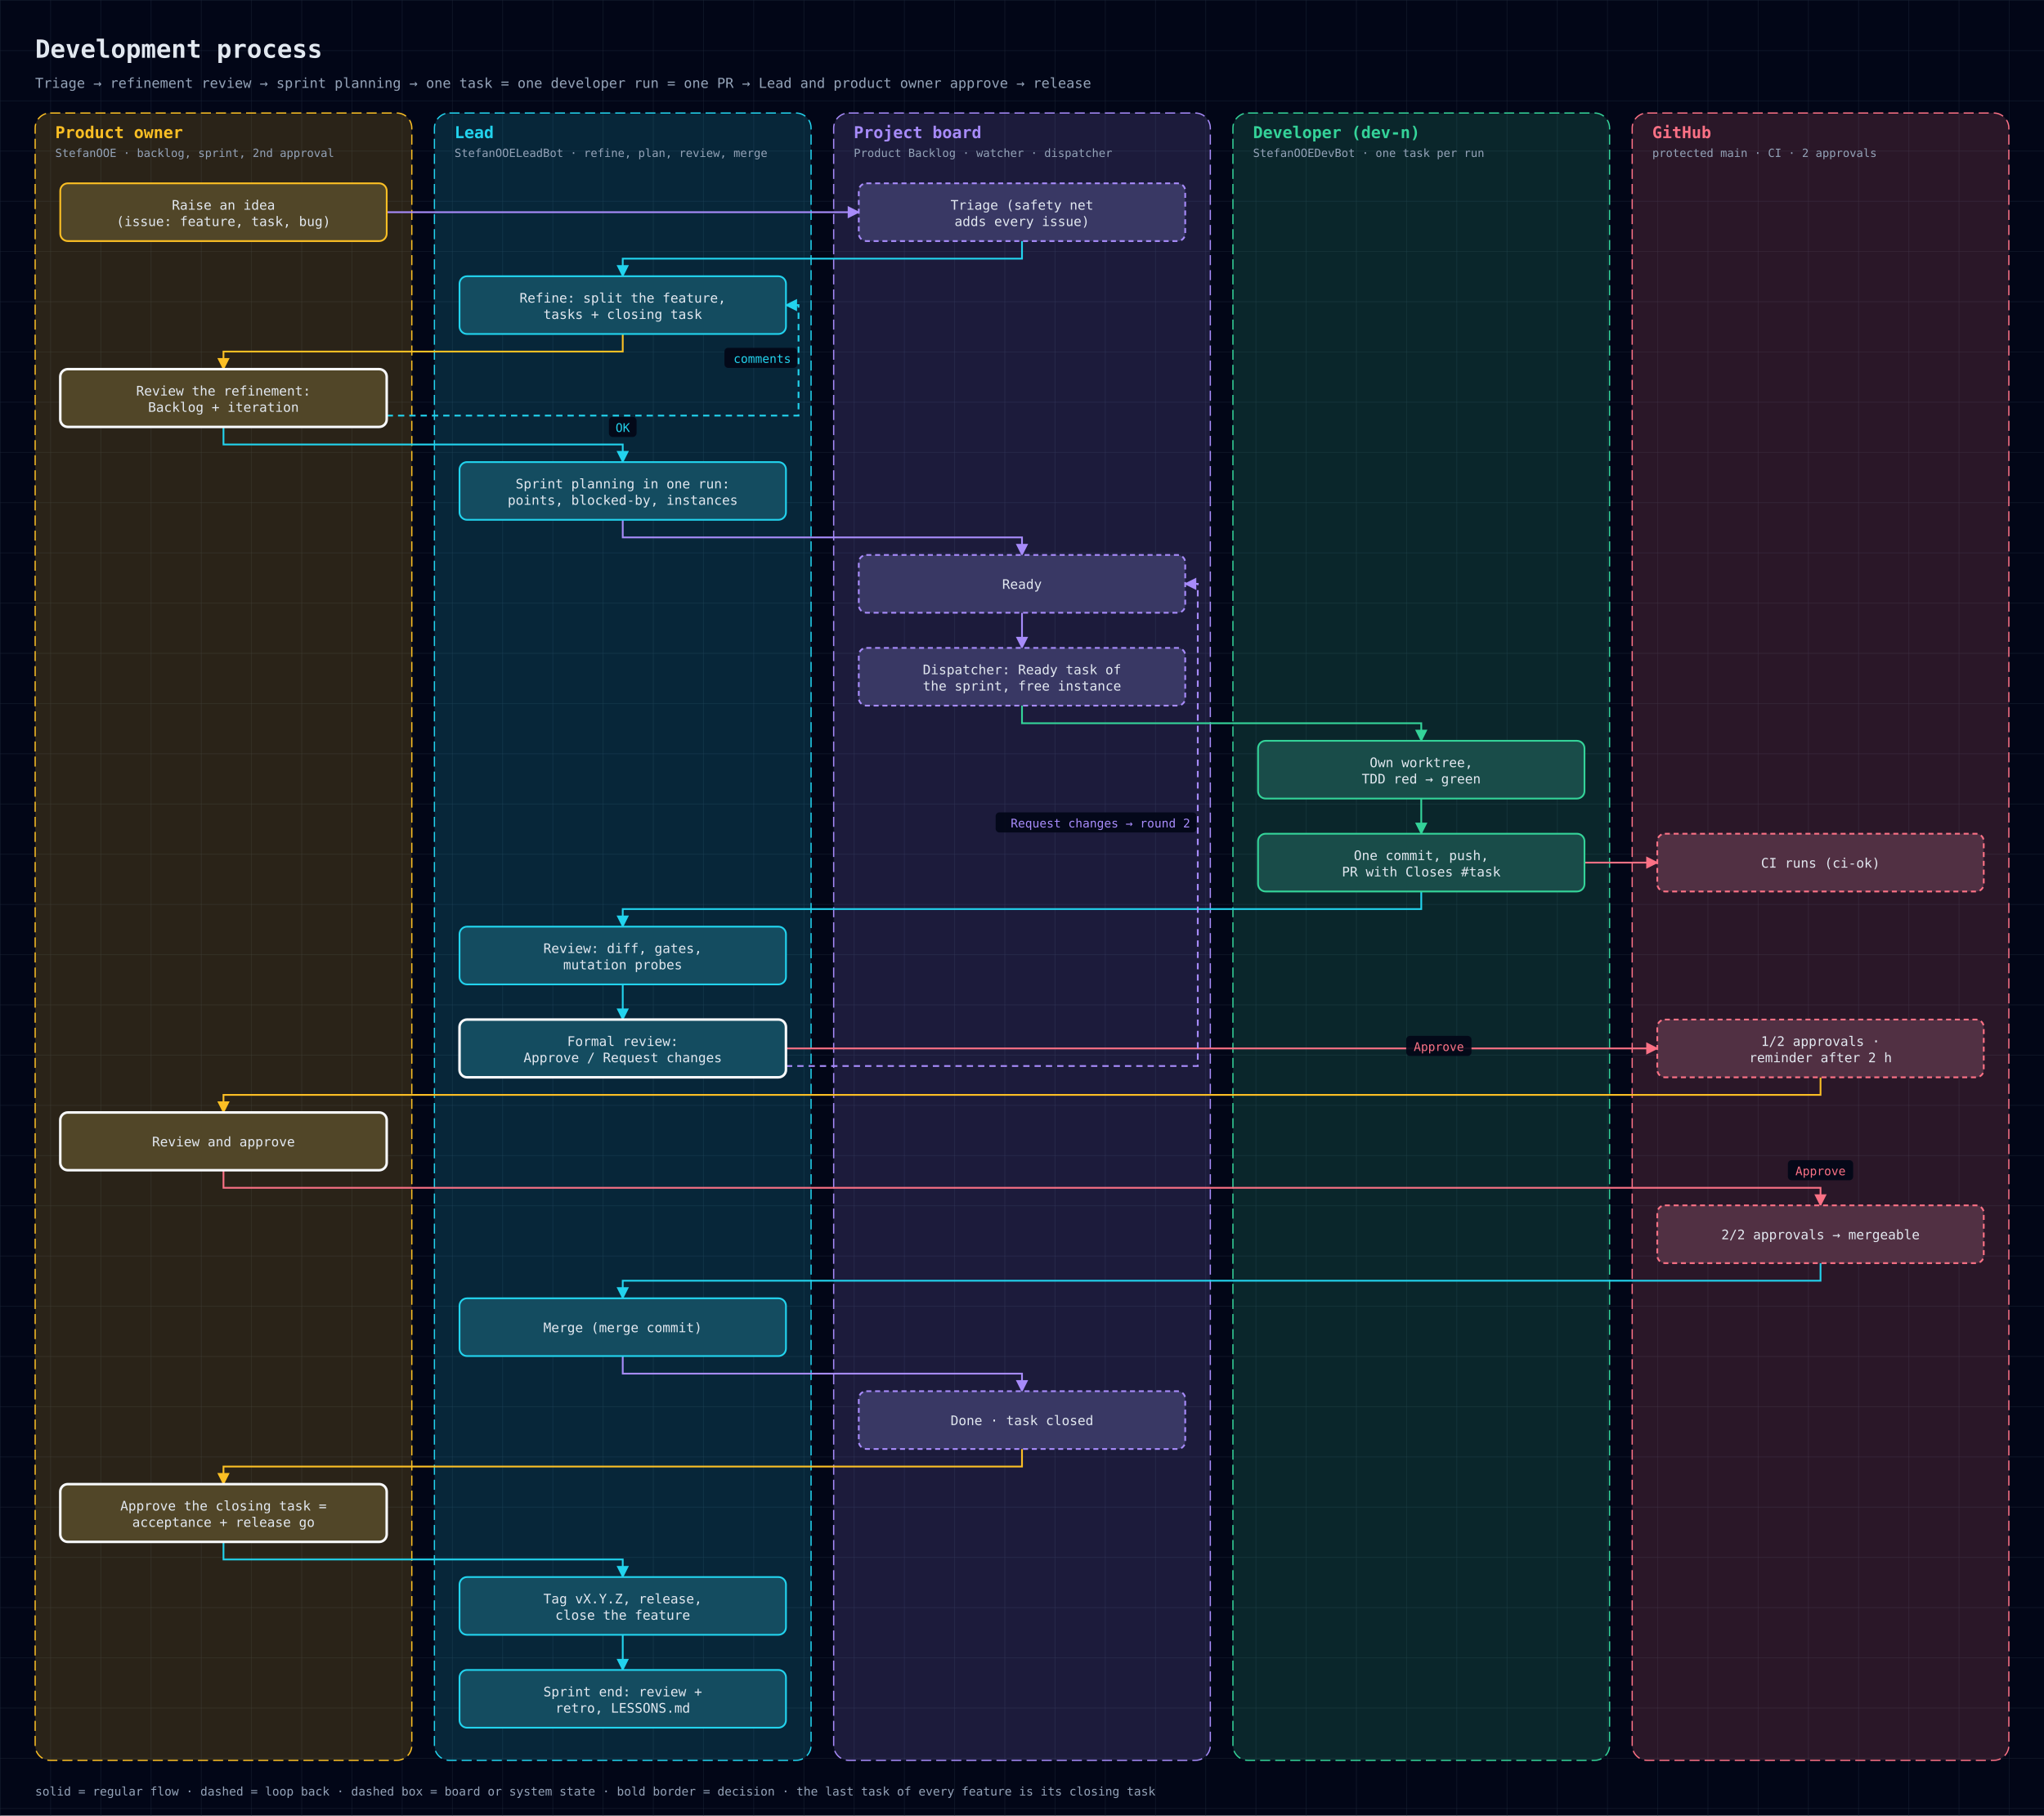
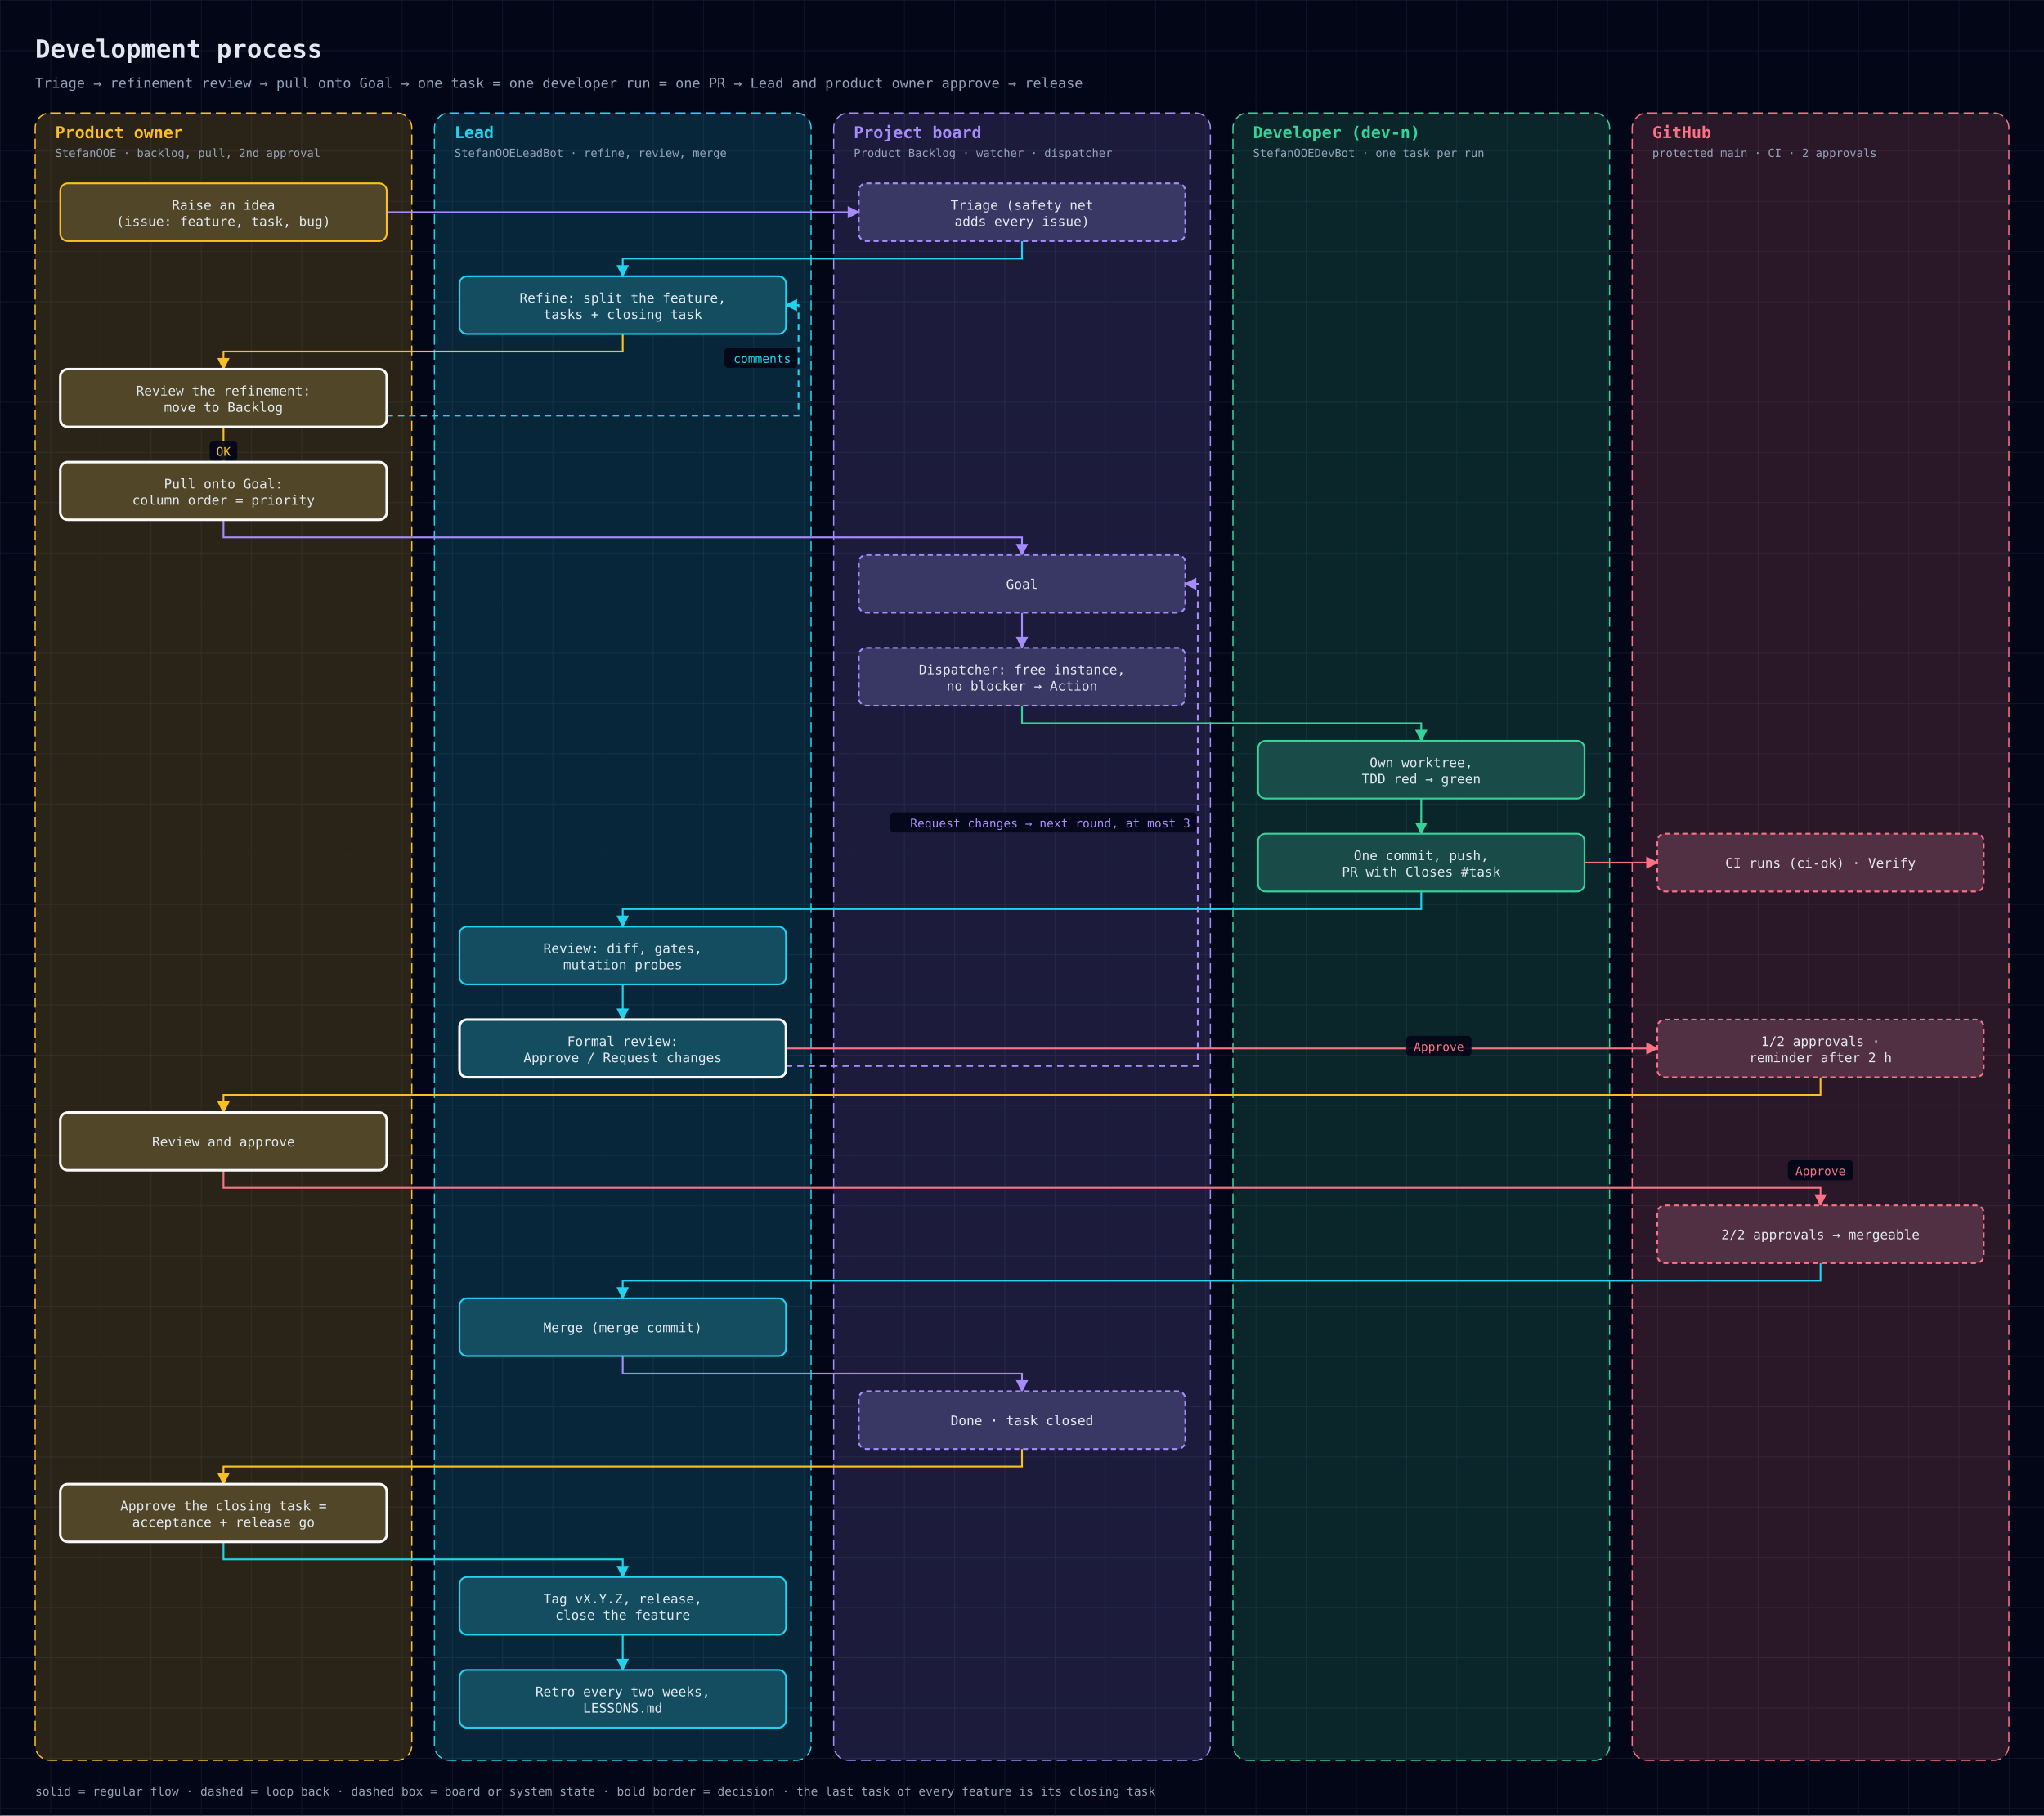
<svg xmlns="http://www.w3.org/2000/svg" width="1628" height="1446" viewBox="0 0 1628 1446" font-family="'JetBrains Mono', ui-monospace, monospace">
  <defs>
    <pattern id="grid" width="40" height="40" patternUnits="userSpaceOnUse">
      <path d="M 40 0 L 0 0 0 40" fill="none" stroke="#1e293b" stroke-width="0.5" />
    </pattern>
    <marker id="arrow0" viewBox="0 0 10 10" refX="9" refY="5" markerWidth="7" markerHeight="7" orient="auto-start-reverse">
      <path d="M 0 0 L 10 5 L 0 10 z" fill="#fbbf24" />
    </marker>
    <marker id="arrow1" viewBox="0 0 10 10" refX="9" refY="5" markerWidth="7" markerHeight="7" orient="auto-start-reverse">
      <path d="M 0 0 L 10 5 L 0 10 z" fill="#22d3ee" />
    </marker>
    <marker id="arrow2" viewBox="0 0 10 10" refX="9" refY="5" markerWidth="7" markerHeight="7" orient="auto-start-reverse">
      <path d="M 0 0 L 10 5 L 0 10 z" fill="#a78bfa" />
    </marker>
    <marker id="arrow3" viewBox="0 0 10 10" refX="9" refY="5" markerWidth="7" markerHeight="7" orient="auto-start-reverse">
      <path d="M 0 0 L 10 5 L 0 10 z" fill="#34d399" />
    </marker>
    <marker id="arrow4" viewBox="0 0 10 10" refX="9" refY="5" markerWidth="7" markerHeight="7" orient="auto-start-reverse">
      <path d="M 0 0 L 10 5 L 0 10 z" fill="#fb7185" />
    </marker>
  </defs>
  <rect width="1628" height="1446" fill="#020617" />
  <rect width="1628" height="1446" fill="url(#grid)" />
  <text x="28" y="46" fill="#e2e8f0" font-size="20" font-weight="bold">Development process</text>
-   <text x="28" y="70" fill="#94a3b8" font-size="11">Triage → refinement review → sprint planning → one task = one developer run = one PR → Lead and product owner approve → release</text>
+   <text x="28" y="70" fill="#94a3b8" font-size="11">Triage → refinement review → pull onto Goal → one task = one developer run = one PR → Lead and product owner approve → release</text>
  <rect x="28" y="90" width="300" height="1312" rx="12" fill="rgba(251, 191, 36, 0.16)" stroke="#fbbf24" stroke-width="1" stroke-dasharray="8,4" />
  <text x="44" y="110" fill="#fbbf24" font-size="13" font-weight="bold">Product owner</text>
-   <text x="44" y="125" fill="#94a3b8" font-size="9">StefanOOE · backlog, sprint, 2nd approval</text>
+   <text x="44" y="125" fill="#94a3b8" font-size="9">StefanOOE · backlog, pull, 2nd approval</text>
  <rect x="346" y="90" width="300" height="1312" rx="12" fill="rgba(34, 211, 238, 0.16)" stroke="#22d3ee" stroke-width="1" stroke-dasharray="8,4" />
  <text x="362" y="110" fill="#22d3ee" font-size="13" font-weight="bold">Lead</text>
-   <text x="362" y="125" fill="#94a3b8" font-size="9">StefanOOELeadBot · refine, plan, review, merge</text>
+   <text x="362" y="125" fill="#94a3b8" font-size="9">StefanOOELeadBot · refine, review, merge</text>
  <rect x="664" y="90" width="300" height="1312" rx="12" fill="rgba(167, 139, 250, 0.16)" stroke="#a78bfa" stroke-width="1" stroke-dasharray="8,4" />
  <text x="680" y="110" fill="#a78bfa" font-size="13" font-weight="bold">Project board</text>
  <text x="680" y="125" fill="#94a3b8" font-size="9">Product Backlog · watcher · dispatcher</text>
  <rect x="982" y="90" width="300" height="1312" rx="12" fill="rgba(52, 211, 153, 0.16)" stroke="#34d399" stroke-width="1" stroke-dasharray="8,4" />
  <text x="998" y="110" fill="#34d399" font-size="13" font-weight="bold">Developer (dev-n)</text>
  <text x="998" y="125" fill="#94a3b8" font-size="9">StefanOOEDevBot · one task per run</text>
  <rect x="1300" y="90" width="300" height="1312" rx="12" fill="rgba(251, 113, 133, 0.16)" stroke="#fb7185" stroke-width="1" stroke-dasharray="8,4" />
  <text x="1316" y="110" fill="#fb7185" font-size="13" font-weight="bold">GitHub</text>
  <text x="1316" y="125" fill="#94a3b8" font-size="9">protected main · CI · 2 approvals</text>
  <path d="M 308 169 L 684 169" fill="none" stroke="#a78bfa" stroke-width="1.4" marker-end="url(#arrow2)" />
  <path d="M 814 192 L 814 206 L 496 206 L 496 220" fill="none" stroke="#22d3ee" stroke-width="1.4" marker-end="url(#arrow1)" />
  <path d="M 496 266 L 496 280 L 178 280 L 178 294" fill="none" stroke="#fbbf24" stroke-width="1.4" marker-end="url(#arrow0)" />
-   <path d="M 178 340 L 178 354 L 496 354 L 496 368" fill="none" stroke="#22d3ee" stroke-width="1.4" marker-end="url(#arrow1)" />
-   <rect x="485" y="332" width="22" height="16" rx="3" fill="#020617" opacity="0.92" />
-   <text x="496" y="344" fill="#22d3ee" font-size="9.5" text-anchor="middle">OK</text>
-   <path d="M 496 414 L 496 428 L 814 428 L 814 442" fill="none" stroke="#a78bfa" stroke-width="1.4" marker-end="url(#arrow2)" />
+   <path d="M 178 340 L 178 368" fill="none" stroke="#fbbf24" stroke-width="1.4" marker-end="url(#arrow0)" />
+   <rect x="167" y="351" width="22" height="16" rx="3" fill="#020617" opacity="0.92" />
+   <text x="178" y="363" fill="#fbbf24" font-size="9.5" text-anchor="middle">OK</text>
+   <path d="M 178 414 L 178 428 L 814 428 L 814 442" fill="none" stroke="#a78bfa" stroke-width="1.4" marker-end="url(#arrow2)" />
  <path d="M 814 488 L 814 516" fill="none" stroke="#a78bfa" stroke-width="1.4" marker-end="url(#arrow2)" />
  <path d="M 814 562 L 814 576 L 1132 576 L 1132 590" fill="none" stroke="#34d399" stroke-width="1.4" marker-end="url(#arrow3)" />
  <path d="M 1132 636 L 1132 664" fill="none" stroke="#34d399" stroke-width="1.4" marker-end="url(#arrow3)" />
  <path d="M 1262 687 L 1320 687" fill="none" stroke="#fb7185" stroke-width="1.4" marker-end="url(#arrow4)" />
  <path d="M 1132 710 L 1132 724 L 496 724 L 496 738" fill="none" stroke="#22d3ee" stroke-width="1.4" marker-end="url(#arrow1)" />
  <path d="M 496 784 L 496 812" fill="none" stroke="#22d3ee" stroke-width="1.4" marker-end="url(#arrow1)" />
  <path d="M 626 835 L 1320 835" fill="none" stroke="#fb7185" stroke-width="1.4" marker-end="url(#arrow4)" />
  <rect x="1120" y="825" width="52" height="16" rx="3" fill="#020617" opacity="0.92" />
  <text x="1146" y="837" fill="#fb7185" font-size="9.5" text-anchor="middle">Approve</text>
  <path d="M 1450 858 L 1450 872 L 178 872 L 178 886" fill="none" stroke="#fbbf24" stroke-width="1.4" marker-end="url(#arrow0)" />
  <path d="M 178 932 L 178 946 L 1450 946 L 1450 960" fill="none" stroke="#fb7185" stroke-width="1.4" marker-end="url(#arrow4)" />
  <rect x="1424" y="924" width="52" height="16" rx="3" fill="#020617" opacity="0.92" />
  <text x="1450" y="936" fill="#fb7185" font-size="9.5" text-anchor="middle">Approve</text>
  <path d="M 1450 1006 L 1450 1020 L 496 1020 L 496 1034" fill="none" stroke="#22d3ee" stroke-width="1.4" marker-end="url(#arrow1)" />
  <path d="M 496 1080 L 496 1094 L 814 1094 L 814 1108" fill="none" stroke="#a78bfa" stroke-width="1.4" marker-end="url(#arrow2)" />
  <path d="M 814 1154 L 814 1168 L 178 1168 L 178 1182" fill="none" stroke="#fbbf24" stroke-width="1.4" marker-end="url(#arrow0)" />
  <path d="M 178 1228 L 178 1242 L 496 1242 L 496 1256" fill="none" stroke="#22d3ee" stroke-width="1.4" marker-end="url(#arrow1)" />
  <path d="M 496 1302 L 496 1330" fill="none" stroke="#22d3ee" stroke-width="1.4" marker-end="url(#arrow1)" />
  <path d="M 626 849 L 954 849 L 954 465 L 944 465" fill="none" stroke="#a78bfa" stroke-width="1.4" stroke-dasharray="5,4" marker-end="url(#arrow2)" />
-   <rect x="793" y="647" width="160" height="16" rx="3" fill="#020617" opacity="0.92" />
-   <text x="948" y="659" fill="#a78bfa" font-size="9.5" text-anchor="end">Request changes → round 2</text>
+   <rect x="709" y="647" width="244" height="16" rx="3" fill="#020617" opacity="0.92" />
+   <text x="948" y="659" fill="#a78bfa" font-size="9.5" text-anchor="end">Request changes → next round, at most 3</text>
  <path d="M 308 331 L 636 331 L 636 243 L 626 243" fill="none" stroke="#22d3ee" stroke-width="1.4" stroke-dasharray="5,4" marker-end="url(#arrow1)" />
  <rect x="577" y="277" width="58" height="16" rx="3" fill="#020617" opacity="0.92" />
  <text x="630" y="289" fill="#22d3ee" font-size="9.5" text-anchor="end">comments</text>
  <rect x="48" y="146" width="260" height="46" rx="6" fill="#0f172a" />
  <rect x="48" y="146" width="260" height="46" rx="6" fill="rgba(251, 191, 36, 0.28)" stroke="#fbbf24" stroke-width="1.4" />
  <text x="178" y="167" fill="#e2e8f0" font-size="10.5" text-anchor="middle">Raise an idea</text>
  <text x="178" y="180" fill="#e2e8f0" font-size="10.5" text-anchor="middle">(issue: feature, task, bug)</text>
  <rect x="684" y="146" width="260" height="46" rx="6" fill="#0f172a" />
  <rect x="684" y="146" width="260" height="46" rx="6" fill="rgba(167, 139, 250, 0.28)" stroke="#a78bfa" stroke-width="1.4" stroke-dasharray="4,3" />
  <text x="814" y="167" fill="#e2e8f0" font-size="10.5" text-anchor="middle">Triage (safety net</text>
  <text x="814" y="180" fill="#e2e8f0" font-size="10.5" text-anchor="middle">adds every issue)</text>
  <rect x="366" y="220" width="260" height="46" rx="6" fill="#0f172a" />
  <rect x="366" y="220" width="260" height="46" rx="6" fill="rgba(34, 211, 238, 0.28)" stroke="#22d3ee" stroke-width="1.4" />
  <text x="496" y="241" fill="#e2e8f0" font-size="10.5" text-anchor="middle">Refine: split the feature,</text>
  <text x="496" y="254" fill="#e2e8f0" font-size="10.5" text-anchor="middle">tasks + closing task</text>
  <rect x="48" y="294" width="260" height="46" rx="6" fill="#0f172a" />
  <rect x="48" y="294" width="260" height="46" rx="6" fill="rgba(251, 191, 36, 0.28)" stroke="#f8fafc" stroke-width="2" />
  <text x="178" y="315" fill="#e2e8f0" font-size="10.5" text-anchor="middle">Review the refinement:</text>
-   <text x="178" y="328" fill="#e2e8f0" font-size="10.5" text-anchor="middle">Backlog + iteration</text>
-   <rect x="366" y="368" width="260" height="46" rx="6" fill="#0f172a" />
-   <rect x="366" y="368" width="260" height="46" rx="6" fill="rgba(34, 211, 238, 0.28)" stroke="#22d3ee" stroke-width="1.4" />
-   <text x="496" y="389" fill="#e2e8f0" font-size="10.5" text-anchor="middle">Sprint planning in one run:</text>
-   <text x="496" y="402" fill="#e2e8f0" font-size="10.5" text-anchor="middle">points, blocked-by, instances</text>
+   <text x="178" y="328" fill="#e2e8f0" font-size="10.5" text-anchor="middle">move to Backlog</text>
+   <rect x="48" y="368" width="260" height="46" rx="6" fill="#0f172a" />
+   <rect x="48" y="368" width="260" height="46" rx="6" fill="rgba(251, 191, 36, 0.28)" stroke="#f8fafc" stroke-width="2" />
+   <text x="178" y="389" fill="#e2e8f0" font-size="10.5" text-anchor="middle">Pull onto Goal:</text>
+   <text x="178" y="402" fill="#e2e8f0" font-size="10.5" text-anchor="middle">column order = priority</text>
  <rect x="684" y="442" width="260" height="46" rx="6" fill="#0f172a" />
  <rect x="684" y="442" width="260" height="46" rx="6" fill="rgba(167, 139, 250, 0.28)" stroke="#a78bfa" stroke-width="1.4" stroke-dasharray="4,3" />
-   <text x="814" y="469" fill="#e2e8f0" font-size="10.5" text-anchor="middle">Ready</text>
+   <text x="814" y="469" fill="#e2e8f0" font-size="10.5" text-anchor="middle">Goal</text>
  <rect x="684" y="516" width="260" height="46" rx="6" fill="#0f172a" />
  <rect x="684" y="516" width="260" height="46" rx="6" fill="rgba(167, 139, 250, 0.28)" stroke="#a78bfa" stroke-width="1.4" stroke-dasharray="4,3" />
-   <text x="814" y="537" fill="#e2e8f0" font-size="10.5" text-anchor="middle">Dispatcher: Ready task of</text>
-   <text x="814" y="550" fill="#e2e8f0" font-size="10.5" text-anchor="middle">the sprint, free instance</text>
+   <text x="814" y="537" fill="#e2e8f0" font-size="10.5" text-anchor="middle">Dispatcher: free instance,</text>
+   <text x="814" y="550" fill="#e2e8f0" font-size="10.5" text-anchor="middle">no blocker → Action</text>
  <rect x="1002" y="590" width="260" height="46" rx="6" fill="#0f172a" />
  <rect x="1002" y="590" width="260" height="46" rx="6" fill="rgba(52, 211, 153, 0.28)" stroke="#34d399" stroke-width="1.4" />
  <text x="1132" y="611" fill="#e2e8f0" font-size="10.5" text-anchor="middle">Own worktree,</text>
  <text x="1132" y="624" fill="#e2e8f0" font-size="10.5" text-anchor="middle">TDD red → green</text>
  <rect x="1002" y="664" width="260" height="46" rx="6" fill="#0f172a" />
  <rect x="1002" y="664" width="260" height="46" rx="6" fill="rgba(52, 211, 153, 0.28)" stroke="#34d399" stroke-width="1.4" />
  <text x="1132" y="685" fill="#e2e8f0" font-size="10.5" text-anchor="middle">One commit, push,</text>
  <text x="1132" y="698" fill="#e2e8f0" font-size="10.5" text-anchor="middle">PR with Closes #task</text>
  <rect x="1320" y="664" width="260" height="46" rx="6" fill="#0f172a" />
  <rect x="1320" y="664" width="260" height="46" rx="6" fill="rgba(251, 113, 133, 0.28)" stroke="#fb7185" stroke-width="1.4" stroke-dasharray="4,3" />
-   <text x="1450" y="691" fill="#e2e8f0" font-size="10.5" text-anchor="middle">CI runs (ci-ok)</text>
+   <text x="1450" y="691" fill="#e2e8f0" font-size="10.5" text-anchor="middle">CI runs (ci-ok) · Verify</text>
  <rect x="366" y="738" width="260" height="46" rx="6" fill="#0f172a" />
  <rect x="366" y="738" width="260" height="46" rx="6" fill="rgba(34, 211, 238, 0.28)" stroke="#22d3ee" stroke-width="1.4" />
  <text x="496" y="759" fill="#e2e8f0" font-size="10.5" text-anchor="middle">Review: diff, gates,</text>
  <text x="496" y="772" fill="#e2e8f0" font-size="10.5" text-anchor="middle">mutation probes</text>
  <rect x="366" y="812" width="260" height="46" rx="6" fill="#0f172a" />
  <rect x="366" y="812" width="260" height="46" rx="6" fill="rgba(34, 211, 238, 0.28)" stroke="#f8fafc" stroke-width="2" />
  <text x="496" y="833" fill="#e2e8f0" font-size="10.5" text-anchor="middle">Formal review:</text>
  <text x="496" y="846" fill="#e2e8f0" font-size="10.5" text-anchor="middle">Approve / Request changes</text>
  <rect x="1320" y="812" width="260" height="46" rx="6" fill="#0f172a" />
  <rect x="1320" y="812" width="260" height="46" rx="6" fill="rgba(251, 113, 133, 0.28)" stroke="#fb7185" stroke-width="1.4" stroke-dasharray="4,3" />
  <text x="1450" y="833" fill="#e2e8f0" font-size="10.5" text-anchor="middle">1/2 approvals ·</text>
  <text x="1450" y="846" fill="#e2e8f0" font-size="10.5" text-anchor="middle">reminder after 2 h</text>
  <rect x="48" y="886" width="260" height="46" rx="6" fill="#0f172a" />
  <rect x="48" y="886" width="260" height="46" rx="6" fill="rgba(251, 191, 36, 0.28)" stroke="#f8fafc" stroke-width="2" />
  <text x="178" y="913" fill="#e2e8f0" font-size="10.5" text-anchor="middle">Review and approve</text>
  <rect x="1320" y="960" width="260" height="46" rx="6" fill="#0f172a" />
  <rect x="1320" y="960" width="260" height="46" rx="6" fill="rgba(251, 113, 133, 0.28)" stroke="#fb7185" stroke-width="1.4" stroke-dasharray="4,3" />
  <text x="1450" y="987" fill="#e2e8f0" font-size="10.5" text-anchor="middle">2/2 approvals → mergeable</text>
  <rect x="366" y="1034" width="260" height="46" rx="6" fill="#0f172a" />
  <rect x="366" y="1034" width="260" height="46" rx="6" fill="rgba(34, 211, 238, 0.28)" stroke="#22d3ee" stroke-width="1.4" />
  <text x="496" y="1061" fill="#e2e8f0" font-size="10.5" text-anchor="middle">Merge (merge commit)</text>
  <rect x="684" y="1108" width="260" height="46" rx="6" fill="#0f172a" />
  <rect x="684" y="1108" width="260" height="46" rx="6" fill="rgba(167, 139, 250, 0.28)" stroke="#a78bfa" stroke-width="1.4" stroke-dasharray="4,3" />
  <text x="814" y="1135" fill="#e2e8f0" font-size="10.5" text-anchor="middle">Done · task closed</text>
  <rect x="48" y="1182" width="260" height="46" rx="6" fill="#0f172a" />
  <rect x="48" y="1182" width="260" height="46" rx="6" fill="rgba(251, 191, 36, 0.28)" stroke="#f8fafc" stroke-width="2" />
  <text x="178" y="1203" fill="#e2e8f0" font-size="10.5" text-anchor="middle">Approve the closing task =</text>
  <text x="178" y="1216" fill="#e2e8f0" font-size="10.5" text-anchor="middle">acceptance + release go</text>
  <rect x="366" y="1256" width="260" height="46" rx="6" fill="#0f172a" />
  <rect x="366" y="1256" width="260" height="46" rx="6" fill="rgba(34, 211, 238, 0.28)" stroke="#22d3ee" stroke-width="1.4" />
  <text x="496" y="1277" fill="#e2e8f0" font-size="10.5" text-anchor="middle">Tag vX.Y.Z, release,</text>
  <text x="496" y="1290" fill="#e2e8f0" font-size="10.5" text-anchor="middle">close the feature</text>
  <rect x="366" y="1330" width="260" height="46" rx="6" fill="#0f172a" />
  <rect x="366" y="1330" width="260" height="46" rx="6" fill="rgba(34, 211, 238, 0.28)" stroke="#22d3ee" stroke-width="1.4" />
-   <text x="496" y="1351" fill="#e2e8f0" font-size="10.5" text-anchor="middle">Sprint end: review +</text>
-   <text x="496" y="1364" fill="#e2e8f0" font-size="10.5" text-anchor="middle">retro, LESSONS.md</text>
+   <text x="496" y="1351" fill="#e2e8f0" font-size="10.5" text-anchor="middle">Retro every two weeks,</text>
+   <text x="496" y="1364" fill="#e2e8f0" font-size="10.5" text-anchor="middle">LESSONS.md</text>
  <text x="28" y="1430" fill="#94a3b8" font-size="9.5">solid = regular flow · dashed = loop back · dashed box = board or system state · bold border = decision · the last task of every feature is its closing task</text>
</svg>
